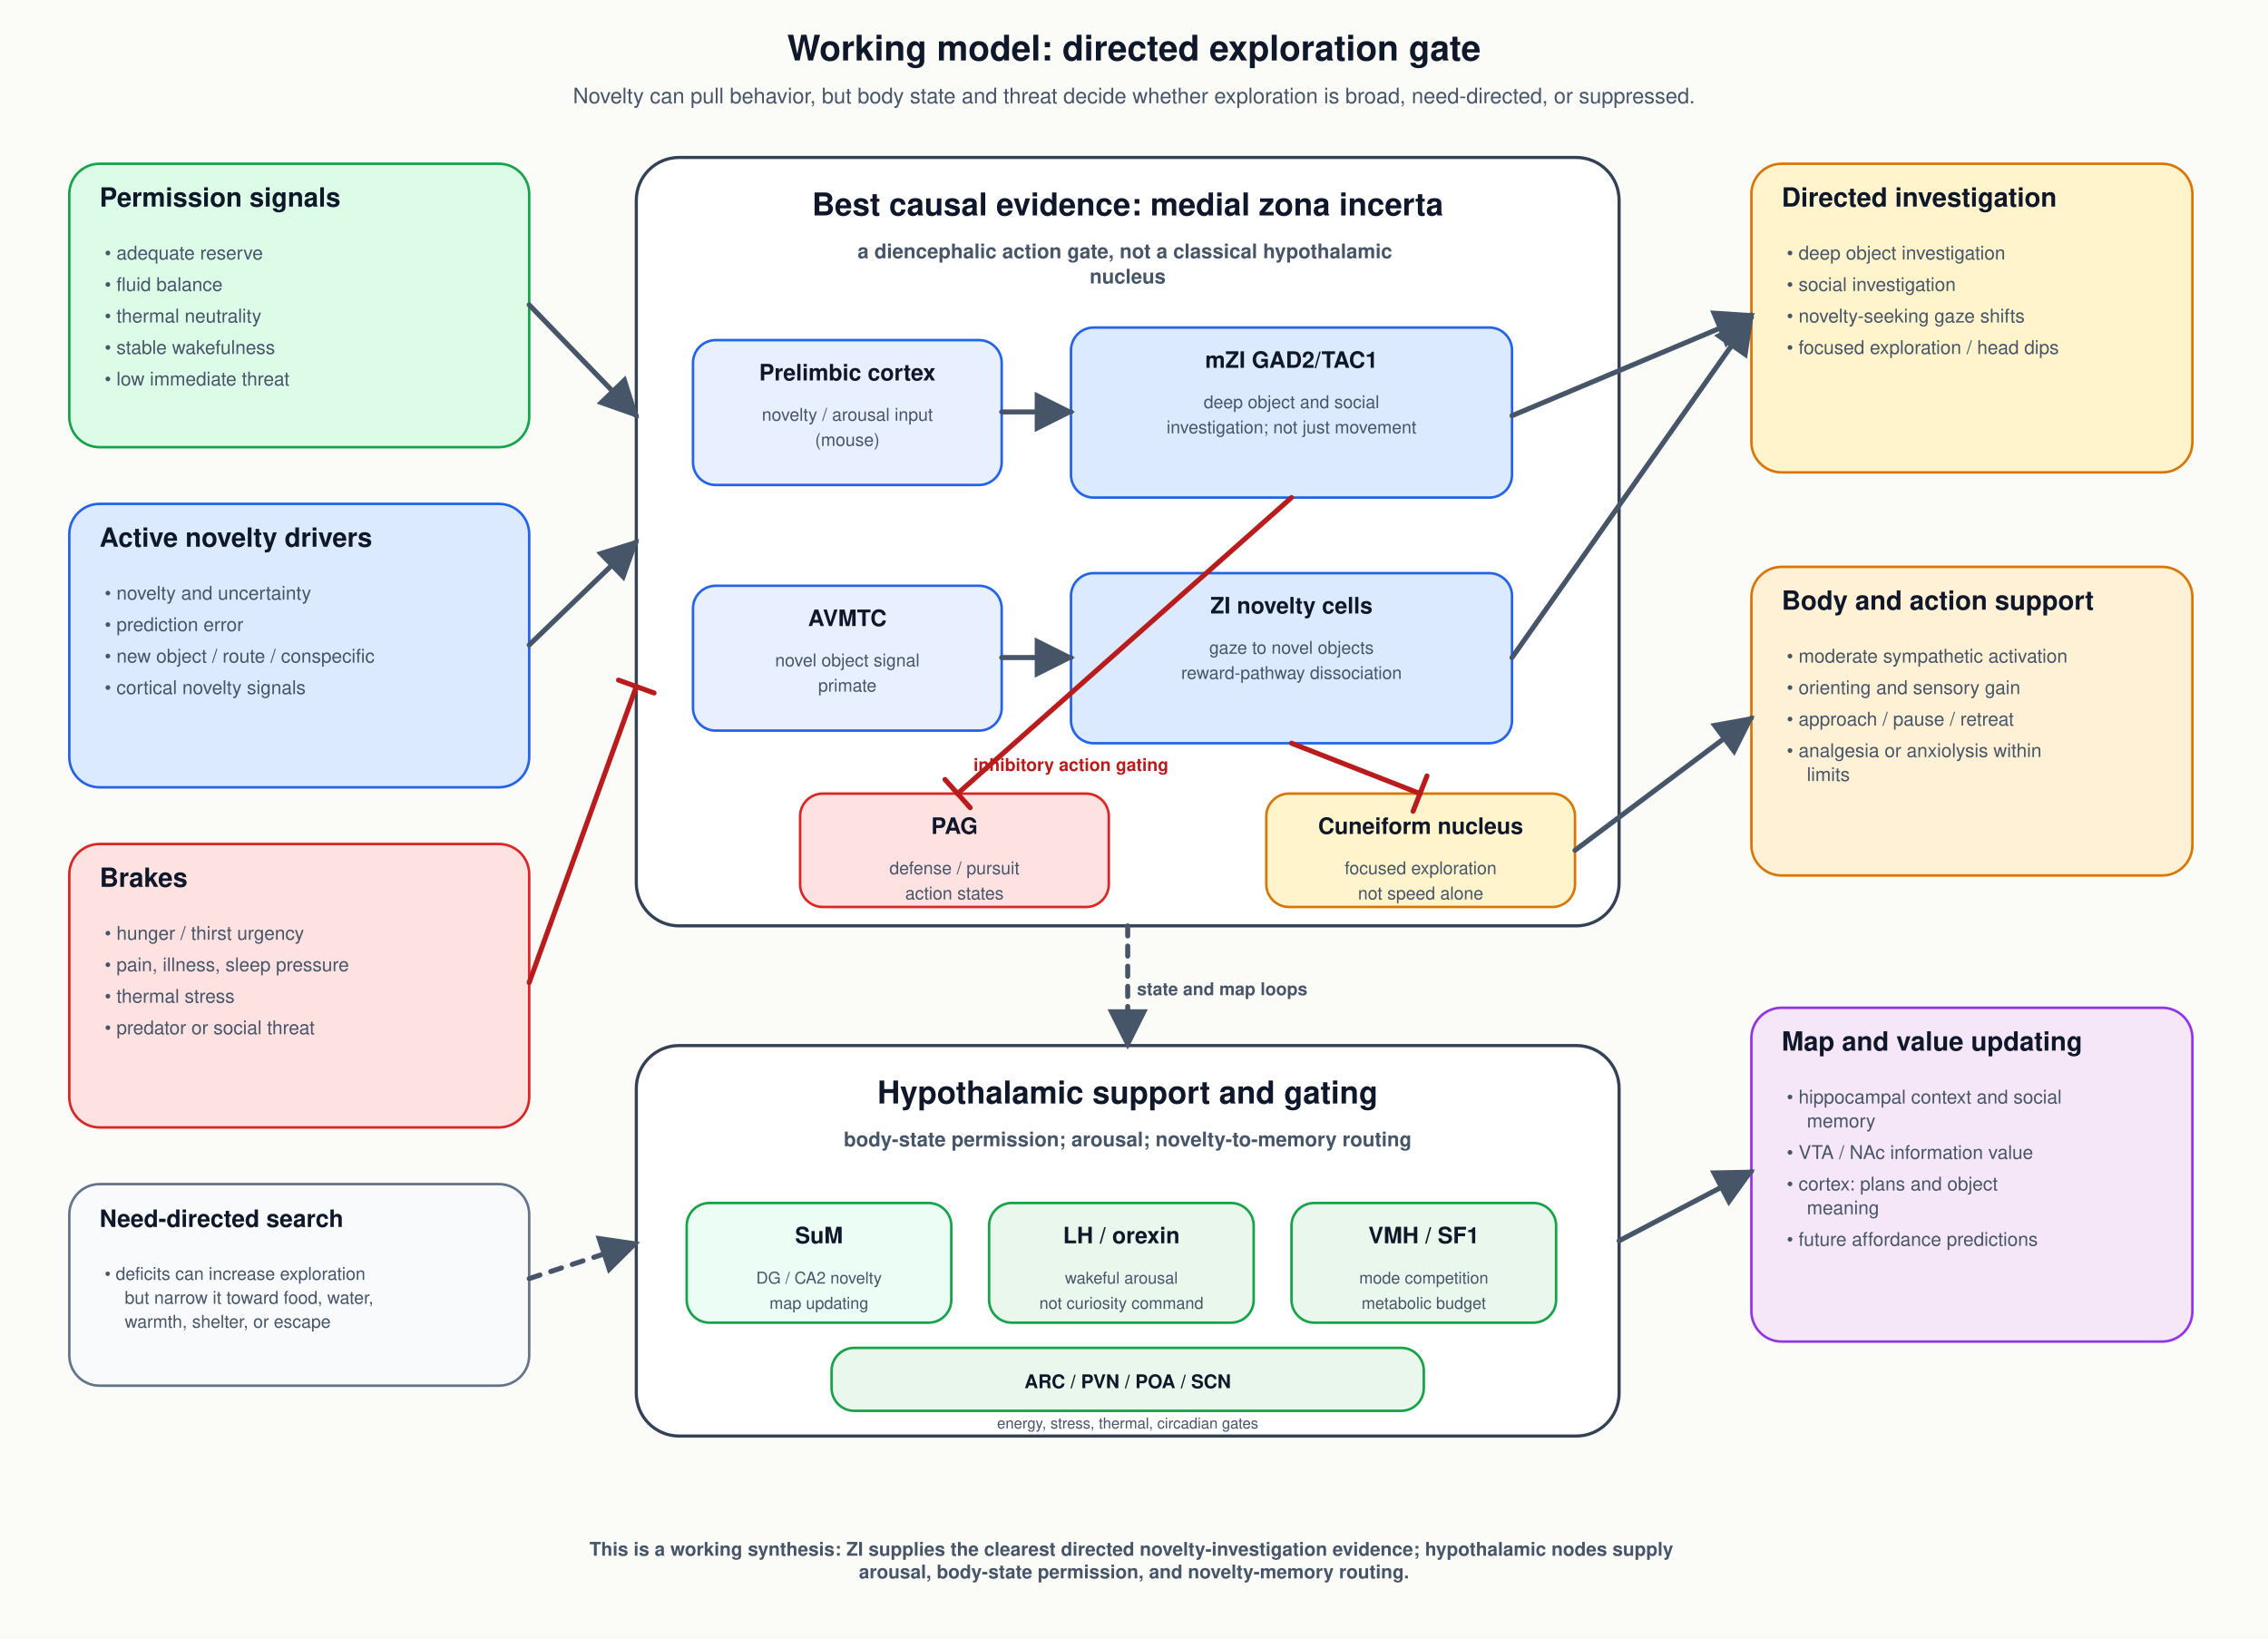
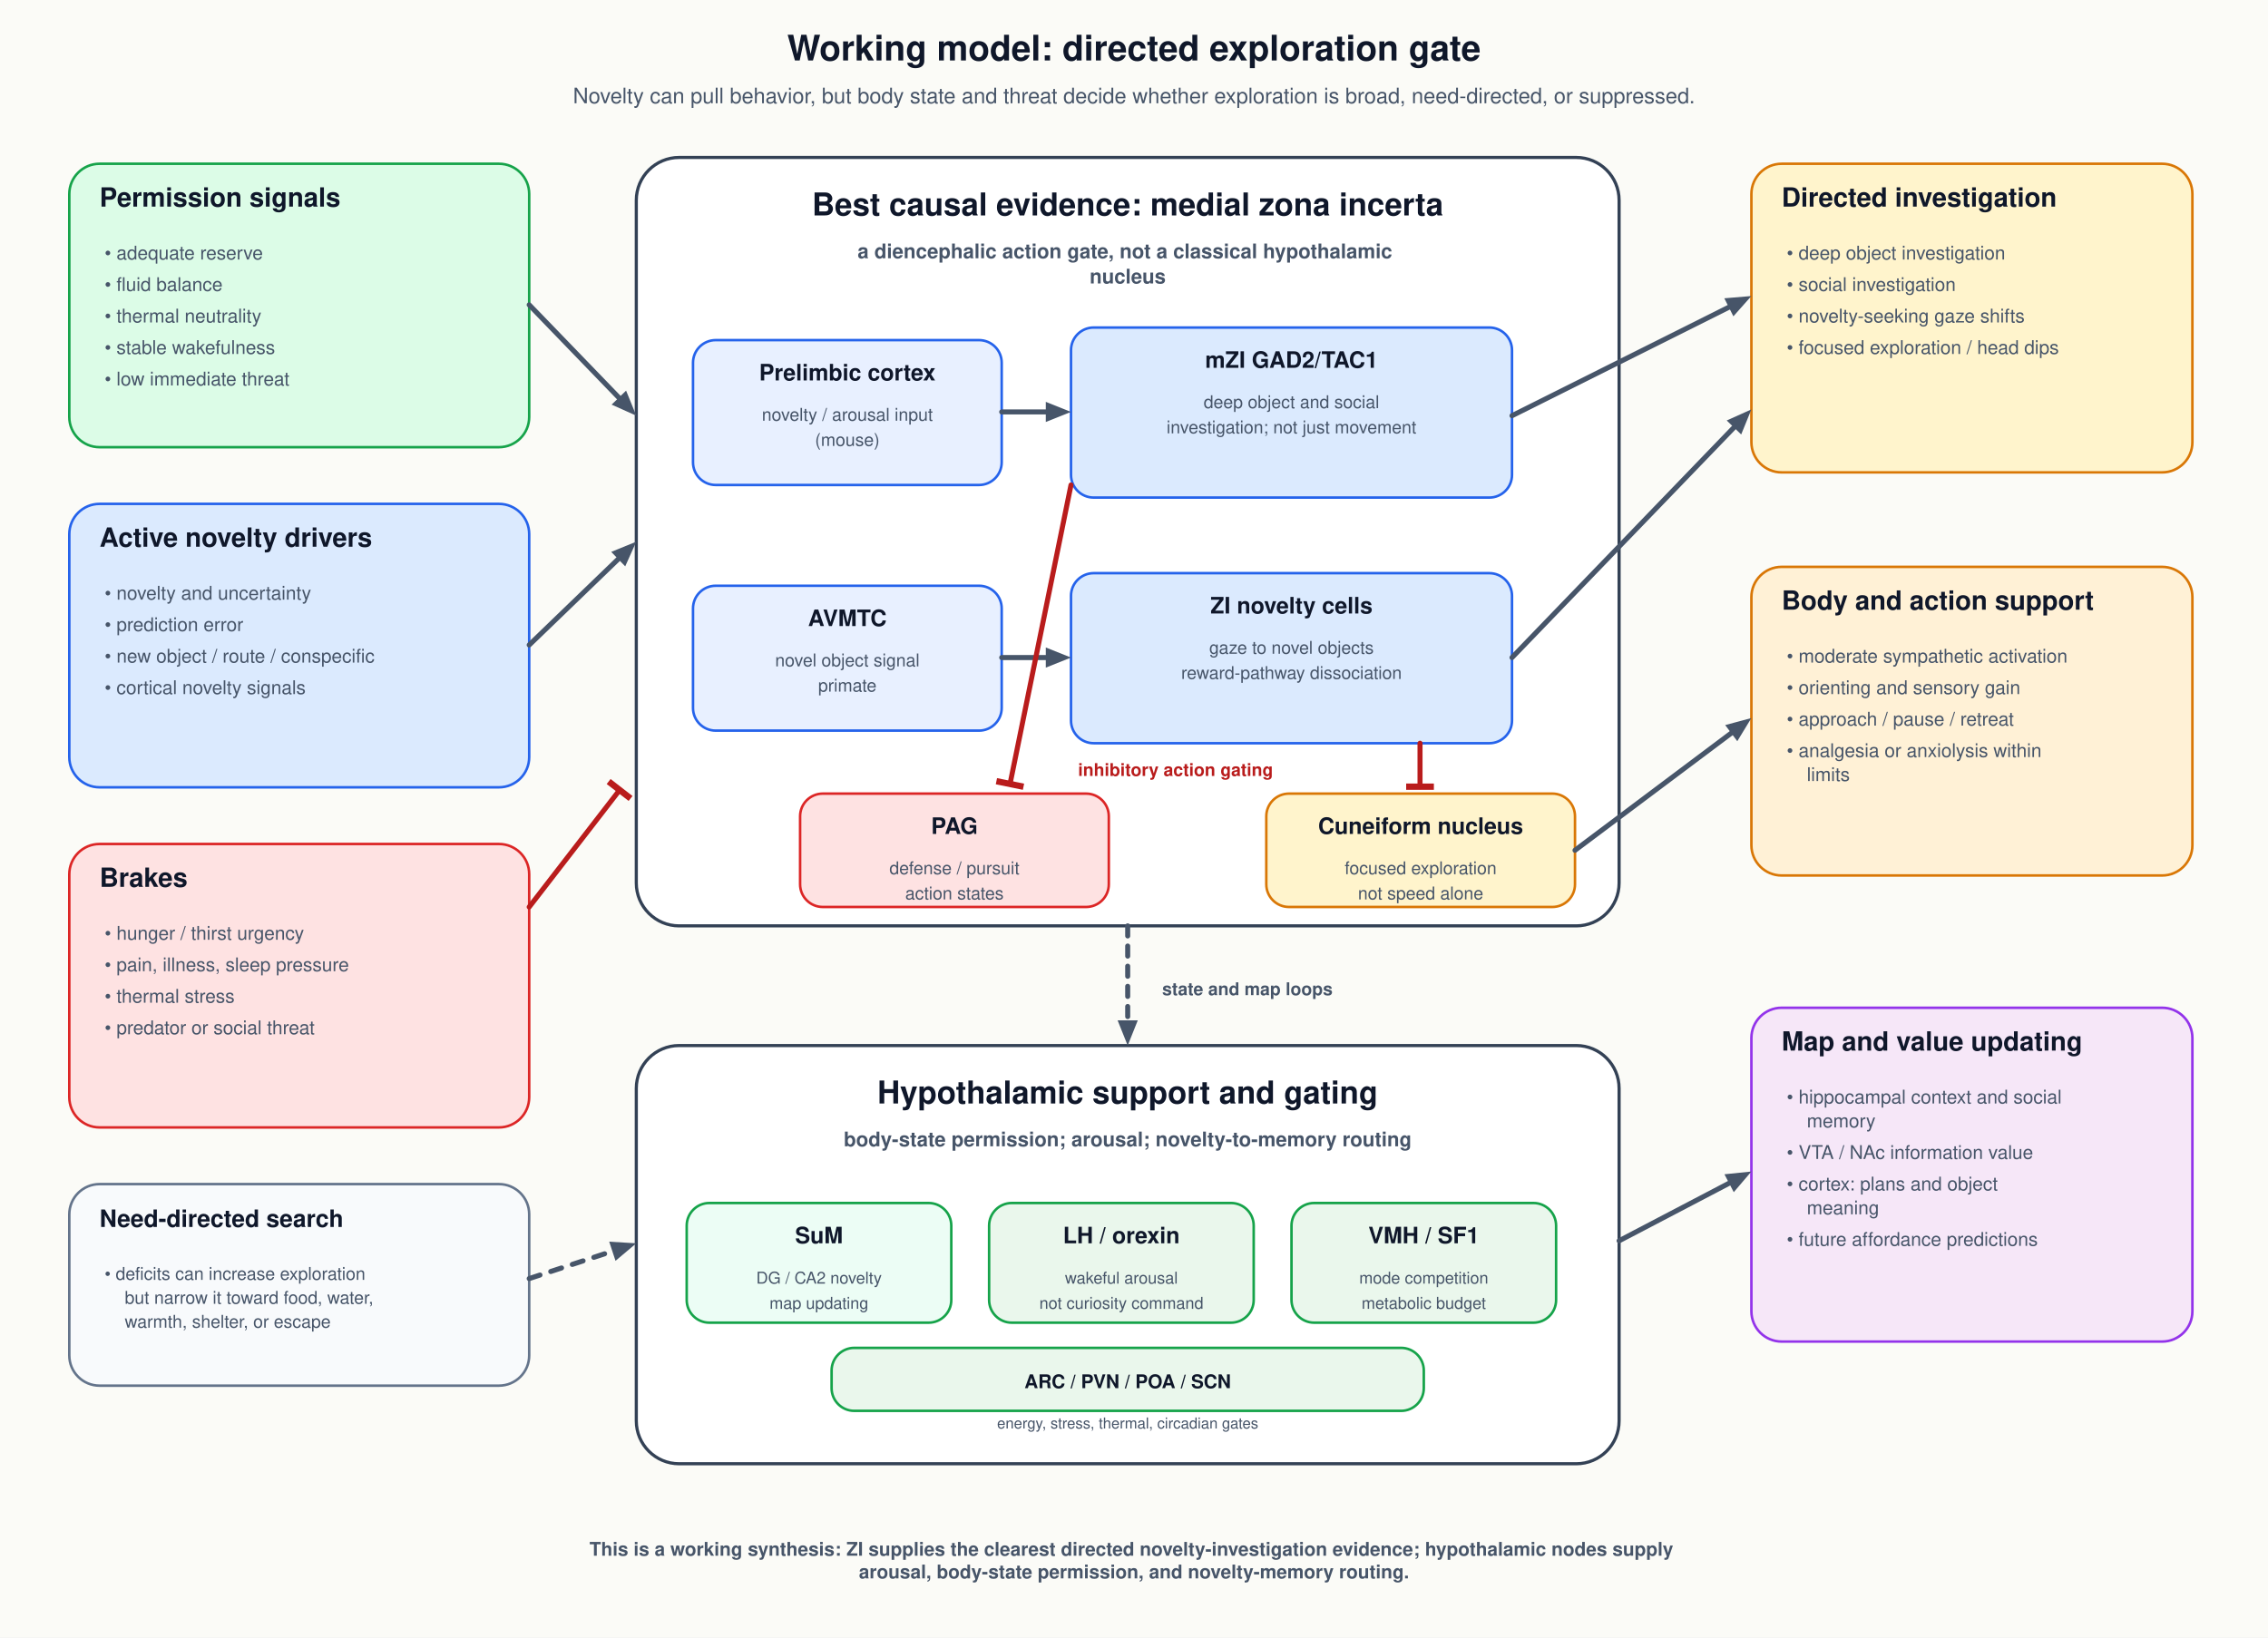
<svg xmlns="http://www.w3.org/2000/svg" width="1800" height="1300" viewBox="0 0 1800 1300" role="img" aria-labelledby="title desc">
-   <defs>
-     <marker id="arrow" viewBox="0 0 10 10" refX="9" refY="5" markerWidth="8" markerHeight="8" orient="auto-start-reverse">
-       <path d="M 0 0 L 10 5 L 0 10 z" fill="#475569" />
-     </marker>
-   </defs>
  <rect width="1800" height="1300" fill="#fbfbf7" />
  <text x="900.0" y="48" font-family="Aptos, Helvetica, Arial, sans-serif" font-size="28" font-weight="800" fill="#0f172a" text-anchor="middle">
    <tspan x="900.0" dy="0">Working model: directed exploration gate</tspan>
  </text>
  <text x="900.0" y="82" font-family="Aptos, Helvetica, Arial, sans-serif" font-size="17" font-weight="500" fill="#475569" text-anchor="middle">
    <tspan x="900.0" dy="0">Novelty can pull behavior, but body state and threat decide whether exploration is broad, need-directed, or suppressed.</tspan>
  </text>
  <rect x="55" y="130" width="365" height="225" rx="24" fill="#dcfce7" stroke="#16a34a" stroke-width="2" />
  <text x="79" y="164" font-family="Aptos, Helvetica, Arial, sans-serif" font-size="21" font-weight="800" fill="#0f172a" text-anchor="start">
    <tspan x="79" dy="0">Permission signals</tspan>
  </text>
  <text x="83" y="206" font-family="Aptos, Helvetica, Arial, sans-serif" font-size="15" fill="#475569" text-anchor="start">
    <tspan x="83" dy="0">• adequate reserve</tspan>
  </text>
  <text x="83" y="231" font-family="Aptos, Helvetica, Arial, sans-serif" font-size="15" fill="#475569" text-anchor="start">
    <tspan x="83" dy="0">• fluid balance</tspan>
  </text>
  <text x="83" y="256" font-family="Aptos, Helvetica, Arial, sans-serif" font-size="15" fill="#475569" text-anchor="start">
    <tspan x="83" dy="0">• thermal neutrality</tspan>
  </text>
  <text x="83" y="281" font-family="Aptos, Helvetica, Arial, sans-serif" font-size="15" fill="#475569" text-anchor="start">
    <tspan x="83" dy="0">• stable wakefulness</tspan>
  </text>
  <text x="83" y="306" font-family="Aptos, Helvetica, Arial, sans-serif" font-size="15" fill="#475569" text-anchor="start">
    <tspan x="83" dy="0">• low immediate threat</tspan>
  </text>
  <rect x="55" y="400" width="365" height="225" rx="24" fill="#dbeafe" stroke="#2563eb" stroke-width="2" />
  <text x="79" y="434" font-family="Aptos, Helvetica, Arial, sans-serif" font-size="21" font-weight="800" fill="#0f172a" text-anchor="start">
    <tspan x="79" dy="0">Active novelty drivers</tspan>
  </text>
  <text x="83" y="476" font-family="Aptos, Helvetica, Arial, sans-serif" font-size="15" fill="#475569" text-anchor="start">
    <tspan x="83" dy="0">• novelty and uncertainty</tspan>
  </text>
  <text x="83" y="501" font-family="Aptos, Helvetica, Arial, sans-serif" font-size="15" fill="#475569" text-anchor="start">
    <tspan x="83" dy="0">• prediction error</tspan>
  </text>
  <text x="83" y="526" font-family="Aptos, Helvetica, Arial, sans-serif" font-size="15" fill="#475569" text-anchor="start">
    <tspan x="83" dy="0">• new object / route / conspecific</tspan>
  </text>
  <text x="83" y="551" font-family="Aptos, Helvetica, Arial, sans-serif" font-size="15" fill="#475569" text-anchor="start">
    <tspan x="83" dy="0">• cortical novelty signals</tspan>
  </text>
  <rect x="55" y="670" width="365" height="225" rx="24" fill="#fee2e2" stroke="#dc2626" stroke-width="2" />
  <text x="79" y="704" font-family="Aptos, Helvetica, Arial, sans-serif" font-size="21" font-weight="800" fill="#0f172a" text-anchor="start">
    <tspan x="79" dy="0">Brakes</tspan>
  </text>
  <text x="83" y="746" font-family="Aptos, Helvetica, Arial, sans-serif" font-size="15" fill="#475569" text-anchor="start">
    <tspan x="83" dy="0">• hunger / thirst urgency</tspan>
  </text>
  <text x="83" y="771" font-family="Aptos, Helvetica, Arial, sans-serif" font-size="15" fill="#475569" text-anchor="start">
    <tspan x="83" dy="0">• pain, illness, sleep pressure</tspan>
  </text>
  <text x="83" y="796" font-family="Aptos, Helvetica, Arial, sans-serif" font-size="15" fill="#475569" text-anchor="start">
    <tspan x="83" dy="0">• thermal stress</tspan>
  </text>
  <text x="83" y="821" font-family="Aptos, Helvetica, Arial, sans-serif" font-size="15" fill="#475569" text-anchor="start">
    <tspan x="83" dy="0">• predator or social threat</tspan>
  </text>
  <rect x="55" y="940" width="365" height="160" rx="24" fill="#f8fafc" stroke="#64748b" stroke-width="2" />
  <text x="79" y="974" font-family="Aptos, Helvetica, Arial, sans-serif" font-size="19" font-weight="800" fill="#0f172a" text-anchor="start">
    <tspan x="79" dy="0">Need-directed search</tspan>
  </text>
  <text x="83" y="1016" font-family="Aptos, Helvetica, Arial, sans-serif" font-size="14" fill="#475569" text-anchor="start">
    <tspan x="83" dy="0">• deficits can increase exploration</tspan>
    <tspan x="99" dy="19">but narrow it toward food, water,</tspan>
    <tspan x="99" dy="19">warmth, shelter, or escape</tspan>
  </text>
  <rect x="505" y="125" width="780" height="610" rx="34" fill="#ffffff" stroke="#334155" stroke-width="2.5" />
  <text x="895" y="171" font-family="Aptos, Helvetica, Arial, sans-serif" font-size="25" font-weight="800" fill="#0f172a" text-anchor="middle">
    <tspan x="895" dy="0">Best causal evidence: medial zona incerta</tspan>
  </text>
  <text x="895" y="205" font-family="Aptos, Helvetica, Arial, sans-serif" font-size="16" font-weight="650" fill="#475569" text-anchor="middle">
    <tspan x="895" dy="0">a diencephalic action gate, not a classical hypothalamic</tspan>
    <tspan x="895" dy="20">nucleus</tspan>
  </text>
  <rect x="550" y="270" width="245" height="115" rx="18" fill="#e8f0ff" stroke="#2563eb" stroke-width="2" />
  <text x="672.5" y="302" font-family="Aptos, Helvetica, Arial, sans-serif" font-size="18" font-weight="800" fill="#0f172a" text-anchor="middle">
    <tspan x="672.5" dy="0">Prelimbic cortex</tspan>
  </text>
  <text x="672.5" y="334" font-family="Aptos, Helvetica, Arial, sans-serif" font-size="14" font-weight="500" fill="#475569" text-anchor="middle">
    <tspan x="672.5" dy="0">novelty / arousal input</tspan>
  </text>
  <text x="672.5" y="354" font-family="Aptos, Helvetica, Arial, sans-serif" font-size="14" font-weight="500" fill="#475569" text-anchor="middle">
    <tspan x="672.5" dy="0">(mouse)</tspan>
  </text>
  <rect x="850" y="260" width="350" height="135" rx="18" fill="#dbeafe" stroke="#2563eb" stroke-width="2" />
  <text x="1025.0" y="292" font-family="Aptos, Helvetica, Arial, sans-serif" font-size="18" font-weight="800" fill="#0f172a" text-anchor="middle">
    <tspan x="1025.0" dy="0">mZI GAD2/TAC1</tspan>
  </text>
  <text x="1025.0" y="324" font-family="Aptos, Helvetica, Arial, sans-serif" font-size="14" font-weight="500" fill="#475569" text-anchor="middle">
    <tspan x="1025.0" dy="0">deep object and social</tspan>
  </text>
  <text x="1025.0" y="344" font-family="Aptos, Helvetica, Arial, sans-serif" font-size="14" font-weight="500" fill="#475569" text-anchor="middle">
    <tspan x="1025.0" dy="0">investigation; not just movement</tspan>
  </text>
  <rect x="550" y="465" width="245" height="115" rx="18" fill="#e8f0ff" stroke="#2563eb" stroke-width="2" />
  <text x="672.5" y="497" font-family="Aptos, Helvetica, Arial, sans-serif" font-size="18" font-weight="800" fill="#0f172a" text-anchor="middle">
    <tspan x="672.5" dy="0">AVMTC</tspan>
  </text>
  <text x="672.5" y="529" font-family="Aptos, Helvetica, Arial, sans-serif" font-size="14" font-weight="500" fill="#475569" text-anchor="middle">
    <tspan x="672.5" dy="0">novel object signal</tspan>
  </text>
  <text x="672.5" y="549" font-family="Aptos, Helvetica, Arial, sans-serif" font-size="14" font-weight="500" fill="#475569" text-anchor="middle">
    <tspan x="672.5" dy="0">primate</tspan>
  </text>
  <rect x="850" y="455" width="350" height="135" rx="18" fill="#dbeafe" stroke="#2563eb" stroke-width="2" />
  <text x="1025.0" y="487" font-family="Aptos, Helvetica, Arial, sans-serif" font-size="18" font-weight="800" fill="#0f172a" text-anchor="middle">
    <tspan x="1025.0" dy="0">ZI novelty cells</tspan>
  </text>
  <text x="1025.0" y="519" font-family="Aptos, Helvetica, Arial, sans-serif" font-size="14" font-weight="500" fill="#475569" text-anchor="middle">
    <tspan x="1025.0" dy="0">gaze to novel objects</tspan>
  </text>
  <text x="1025.0" y="539" font-family="Aptos, Helvetica, Arial, sans-serif" font-size="14" font-weight="500" fill="#475569" text-anchor="middle">
    <tspan x="1025.0" dy="0">reward-pathway dissociation</tspan>
  </text>
  <rect x="635" y="630" width="245" height="90" rx="18" fill="#fee2e2" stroke="#dc2626" stroke-width="2" />
  <text x="757.5" y="662" font-family="Aptos, Helvetica, Arial, sans-serif" font-size="18" font-weight="800" fill="#0f172a" text-anchor="middle">
    <tspan x="757.5" dy="0">PAG</tspan>
  </text>
  <text x="757.5" y="694" font-family="Aptos, Helvetica, Arial, sans-serif" font-size="14" font-weight="500" fill="#475569" text-anchor="middle">
    <tspan x="757.5" dy="0">defense / pursuit</tspan>
  </text>
  <text x="757.5" y="714" font-family="Aptos, Helvetica, Arial, sans-serif" font-size="14" font-weight="500" fill="#475569" text-anchor="middle">
    <tspan x="757.5" dy="0">action states</tspan>
  </text>
  <rect x="1005" y="630" width="245" height="90" rx="18" fill="#fff4cc" stroke="#d97706" stroke-width="2" />
  <text x="1127.5" y="662" font-family="Aptos, Helvetica, Arial, sans-serif" font-size="18" font-weight="800" fill="#0f172a" text-anchor="middle">
    <tspan x="1127.5" dy="0">Cuneiform nucleus</tspan>
  </text>
  <text x="1127.5" y="694" font-family="Aptos, Helvetica, Arial, sans-serif" font-size="14" font-weight="500" fill="#475569" text-anchor="middle">
    <tspan x="1127.5" dy="0">focused exploration</tspan>
  </text>
  <text x="1127.5" y="714" font-family="Aptos, Helvetica, Arial, sans-serif" font-size="14" font-weight="500" fill="#475569" text-anchor="middle">
    <tspan x="1127.5" dy="0">not speed alone</tspan>
  </text>
-   <line x1="795" y1="327" x2="850" y2="327" stroke="#475569" stroke-width="4" stroke-linecap="round" marker-end="url(#arrow)" />
-   <line x1="795" y1="522" x2="850" y2="522" stroke="#475569" stroke-width="4" stroke-linecap="round" marker-end="url(#arrow)" />
-   <line x1="1025" y1="395" x2="760" y2="630" stroke="#b91c1c" stroke-width="4" stroke-linecap="round" />
-   <line x1="750.0" y1="618.8" x2="770.0" y2="641.2" stroke="#b91c1c" stroke-width="4" stroke-linecap="round" />
-   <line x1="1025" y1="590" x2="1127" y2="630" stroke="#b91c1c" stroke-width="4" stroke-linecap="round" />
-   <line x1="1121.5" y1="644.0" x2="1132.5" y2="616.0" stroke="#b91c1c" stroke-width="4" stroke-linecap="round" />
-   <text x="850" y="612" font-family="Aptos, Helvetica, Arial, sans-serif" font-size="14" font-weight="800" fill="#b91c1c" text-anchor="middle">
-     <tspan x="850" dy="0">inhibitory action gating</tspan>
-   </text>
-   <rect x="505" y="830" width="780" height="310" rx="34" fill="#ffffff" stroke="#334155" stroke-width="2.5" />
+   <line x1="795" y1="327" x2="830" y2="327" stroke="#475569" stroke-width="4" stroke-linecap="round" />
+   <polygon points="850,327 830,335 830,319" fill="#475569" />
+   <line x1="795" y1="522" x2="830" y2="522" stroke="#475569" stroke-width="4" stroke-linecap="round" />
+   <polygon points="850,522 830,530 830,514" fill="#475569" />
+   <line x1="850" y1="385" x2="801.6" y2="622.4" stroke="#b91c1c" stroke-width="4" stroke-linecap="round" />
+   <polygon points="791.3,617.7 790.3,622.6 811.8,627 812.8,622.1" fill="#b91c1c" />
+   <line x1="1127" y1="590" x2="1127" y2="624.5" stroke="#b91c1c" stroke-width="4" stroke-linecap="round" />
+   <polygon points="1116,622 1116,627 1138,627 1138,622" fill="#b91c1c" />
+   <text x="933" y="616" font-family="Aptos, Helvetica, Arial, sans-serif" font-size="14" font-weight="800" fill="#b91c1c" text-anchor="middle">
+     <tspan x="933" dy="0">inhibitory action gating</tspan>
+   </text>
+   <rect x="505" y="830" width="780" height="332" rx="34" fill="#ffffff" stroke="#334155" stroke-width="2.5" />
  <text x="895" y="876" font-family="Aptos, Helvetica, Arial, sans-serif" font-size="25" font-weight="800" fill="#0f172a" text-anchor="middle">
    <tspan x="895" dy="0">Hypothalamic support and gating</tspan>
  </text>
  <text x="895" y="910" font-family="Aptos, Helvetica, Arial, sans-serif" font-size="16" font-weight="650" fill="#475569" text-anchor="middle">
    <tspan x="895" dy="0">body-state permission; arousal; novelty-to-memory routing</tspan>
  </text>
  <rect x="545" y="955" width="210" height="95" rx="18" fill="#ecfdf5" stroke="#16a34a" stroke-width="2" />
  <text x="650.0" y="987" font-family="Aptos, Helvetica, Arial, sans-serif" font-size="18" font-weight="800" fill="#0f172a" text-anchor="middle">
    <tspan x="650.0" dy="0">SuM</tspan>
  </text>
  <text x="650.0" y="1019" font-family="Aptos, Helvetica, Arial, sans-serif" font-size="13" font-weight="500" fill="#475569" text-anchor="middle">
    <tspan x="650.0" dy="0">DG / CA2 novelty</tspan>
  </text>
  <text x="650.0" y="1039" font-family="Aptos, Helvetica, Arial, sans-serif" font-size="13" font-weight="500" fill="#475569" text-anchor="middle">
    <tspan x="650.0" dy="0">map updating</tspan>
  </text>
  <rect x="785" y="955" width="210" height="95" rx="18" fill="#eaf7ec" stroke="#16a34a" stroke-width="2" />
  <text x="890.0" y="987" font-family="Aptos, Helvetica, Arial, sans-serif" font-size="18" font-weight="800" fill="#0f172a" text-anchor="middle">
    <tspan x="890.0" dy="0">LH / orexin</tspan>
  </text>
  <text x="890.0" y="1019" font-family="Aptos, Helvetica, Arial, sans-serif" font-size="13" font-weight="500" fill="#475569" text-anchor="middle">
    <tspan x="890.0" dy="0">wakeful arousal</tspan>
  </text>
  <text x="890.0" y="1039" font-family="Aptos, Helvetica, Arial, sans-serif" font-size="13" font-weight="500" fill="#475569" text-anchor="middle">
    <tspan x="890.0" dy="0">not curiosity command</tspan>
  </text>
  <rect x="1025" y="955" width="210" height="95" rx="18" fill="#eaf7ec" stroke="#16a34a" stroke-width="2" />
  <text x="1130.0" y="987" font-family="Aptos, Helvetica, Arial, sans-serif" font-size="18" font-weight="800" fill="#0f172a" text-anchor="middle">
    <tspan x="1130.0" dy="0">VMH / SF1</tspan>
  </text>
  <text x="1130.0" y="1019" font-family="Aptos, Helvetica, Arial, sans-serif" font-size="13" font-weight="500" fill="#475569" text-anchor="middle">
    <tspan x="1130.0" dy="0">mode competition</tspan>
  </text>
  <text x="1130.0" y="1039" font-family="Aptos, Helvetica, Arial, sans-serif" font-size="13" font-weight="500" fill="#475569" text-anchor="middle">
    <tspan x="1130.0" dy="0">metabolic budget</tspan>
  </text>
  <rect x="660" y="1070" width="470" height="50" rx="18" fill="#eaf7ec" stroke="#16a34a" stroke-width="2" />
  <text x="895.0" y="1102" font-family="Aptos, Helvetica, Arial, sans-serif" font-size="15" font-weight="800" fill="#0f172a" text-anchor="middle">
    <tspan x="895.0" dy="0">ARC / PVN / POA / SCN</tspan>
  </text>
  <text x="895.0" y="1134" font-family="Aptos, Helvetica, Arial, sans-serif" font-size="12" font-weight="500" fill="#475569" text-anchor="middle">
    <tspan x="895.0" dy="0">energy, stress, thermal, circadian gates</tspan>
  </text>
  <rect x="1390" y="130" width="350" height="245" rx="24" fill="#fff4cc" stroke="#d97706" stroke-width="2" />
  <text x="1414" y="164" font-family="Aptos, Helvetica, Arial, sans-serif" font-size="21" font-weight="800" fill="#0f172a" text-anchor="start">
    <tspan x="1414" dy="0">Directed investigation</tspan>
  </text>
  <text x="1418" y="206" font-family="Aptos, Helvetica, Arial, sans-serif" font-size="15" fill="#475569" text-anchor="start">
    <tspan x="1418" dy="0">• deep object investigation</tspan>
  </text>
  <text x="1418" y="231" font-family="Aptos, Helvetica, Arial, sans-serif" font-size="15" fill="#475569" text-anchor="start">
    <tspan x="1418" dy="0">• social investigation</tspan>
  </text>
  <text x="1418" y="256" font-family="Aptos, Helvetica, Arial, sans-serif" font-size="15" fill="#475569" text-anchor="start">
    <tspan x="1418" dy="0">• novelty-seeking gaze shifts</tspan>
  </text>
  <text x="1418" y="281" font-family="Aptos, Helvetica, Arial, sans-serif" font-size="15" fill="#475569" text-anchor="start">
    <tspan x="1418" dy="0">• focused exploration / head dips</tspan>
  </text>
  <rect x="1390" y="450" width="350" height="245" rx="24" fill="#fff1d6" stroke="#d97706" stroke-width="2" />
  <text x="1414" y="484" font-family="Aptos, Helvetica, Arial, sans-serif" font-size="21" font-weight="800" fill="#0f172a" text-anchor="start">
    <tspan x="1414" dy="0">Body and action support</tspan>
  </text>
  <text x="1418" y="526" font-family="Aptos, Helvetica, Arial, sans-serif" font-size="15" fill="#475569" text-anchor="start">
    <tspan x="1418" dy="0">• moderate sympathetic activation</tspan>
  </text>
  <text x="1418" y="551" font-family="Aptos, Helvetica, Arial, sans-serif" font-size="15" fill="#475569" text-anchor="start">
    <tspan x="1418" dy="0">• orienting and sensory gain</tspan>
  </text>
  <text x="1418" y="576" font-family="Aptos, Helvetica, Arial, sans-serif" font-size="15" fill="#475569" text-anchor="start">
    <tspan x="1418" dy="0">• approach / pause / retreat</tspan>
  </text>
  <text x="1418" y="601" font-family="Aptos, Helvetica, Arial, sans-serif" font-size="15" fill="#475569" text-anchor="start">
    <tspan x="1418" dy="0">• analgesia or anxiolysis within</tspan>
    <tspan x="1434" dy="19">limits</tspan>
  </text>
  <rect x="1390" y="800" width="350" height="265" rx="24" fill="#f6e7f8" stroke="#9333ea" stroke-width="2" />
  <text x="1414" y="834" font-family="Aptos, Helvetica, Arial, sans-serif" font-size="21" font-weight="800" fill="#0f172a" text-anchor="start">
    <tspan x="1414" dy="0">Map and value updating</tspan>
  </text>
  <text x="1418" y="876" font-family="Aptos, Helvetica, Arial, sans-serif" font-size="15" fill="#475569" text-anchor="start">
    <tspan x="1418" dy="0">• hippocampal context and social</tspan>
    <tspan x="1434" dy="19">memory</tspan>
  </text>
  <text x="1418" y="920" font-family="Aptos, Helvetica, Arial, sans-serif" font-size="15" fill="#475569" text-anchor="start">
    <tspan x="1418" dy="0">• VTA / NAc information value</tspan>
  </text>
  <text x="1418" y="945" font-family="Aptos, Helvetica, Arial, sans-serif" font-size="15" fill="#475569" text-anchor="start">
    <tspan x="1418" dy="0">• cortex: plans and object</tspan>
    <tspan x="1434" dy="19">meaning</tspan>
  </text>
  <text x="1418" y="989" font-family="Aptos, Helvetica, Arial, sans-serif" font-size="15" fill="#475569" text-anchor="start">
    <tspan x="1418" dy="0">• future affordance predictions</tspan>
  </text>
-   <line x1="420" y1="242" x2="505" y2="330" stroke="#475569" stroke-width="4" stroke-linecap="round" marker-end="url(#arrow)" />
-   <line x1="420" y1="512" x2="505" y2="430" stroke="#475569" stroke-width="4" stroke-linecap="round" marker-end="url(#arrow)" />
-   <line x1="420" y1="780" x2="505" y2="545" stroke="#b91c1c" stroke-width="4" stroke-linecap="round" />
-   <line x1="519.1" y1="550.1" x2="490.9" y2="539.9" stroke="#b91c1c" stroke-width="4" stroke-linecap="round" />
-   <line x1="420" y1="1015" x2="505" y2="987" stroke="#475569" stroke-width="4" stroke-linecap="round" stroke-dasharray="9 9" marker-end="url(#arrow)" />
-   <line x1="1200" y1="330" x2="1390" y2="250" stroke="#475569" stroke-width="4" stroke-linecap="round" marker-end="url(#arrow)" />
-   <line x1="1200" y1="522" x2="1390" y2="252" stroke="#475569" stroke-width="4" stroke-linecap="round" marker-end="url(#arrow)" />
-   <line x1="1250" y1="675" x2="1390" y2="570" stroke="#475569" stroke-width="4" stroke-linecap="round" marker-end="url(#arrow)" />
-   <line x1="1285" y1="985" x2="1390" y2="930" stroke="#475569" stroke-width="4" stroke-linecap="round" marker-end="url(#arrow)" />
-   <line x1="895" y1="735" x2="895" y2="830" stroke="#475569" stroke-width="4" stroke-linecap="round" stroke-dasharray="8 8" marker-end="url(#arrow)" />
-   <text x="970" y="790" font-family="Aptos, Helvetica, Arial, sans-serif" font-size="14" font-weight="700" fill="#475569" text-anchor="middle">
-     <tspan x="970" dy="0">state and map loops</tspan>
+   <line x1="420" y1="242" x2="491.1" y2="315.6" stroke="#475569" stroke-width="4" stroke-linecap="round" />
+   <polygon points="505,330 485.4,321.2 496.9,310.1" fill="#475569" />
+   <line x1="420" y1="512" x2="490.6" y2="443.9" stroke="#475569" stroke-width="4" stroke-linecap="round" />
+   <polygon points="505,430 496.2,449.6 485.1,438.1" fill="#475569" />
+   <line x1="420" y1="720" x2="491.8" y2="627.1" stroke="#b91c1c" stroke-width="4" stroke-linecap="round" />
+   <polygon points="498.9,635.8 502,631.9 484.6,618.4 481.5,622.4" fill="#b91c1c" />
+   <line x1="420" y1="1015" x2="486" y2="993.3" stroke="#475569" stroke-width="4" stroke-linecap="round" stroke-dasharray="9 9" />
+   <polygon points="505,987 488.5,1000.9 483.5,985.7" fill="#475569" />
+   <line x1="1200" y1="330" x2="1372.1" y2="243.9" stroke="#475569" stroke-width="4" stroke-linecap="round" />
+   <polygon points="1390,235 1375.7,251.1 1368.5,236.8" fill="#475569" />
+   <line x1="1200" y1="522" x2="1376.1" y2="339.4" stroke="#475569" stroke-width="4" stroke-linecap="round" />
+   <polygon points="1390,325 1381.9,344.9 1370.4,333.8" fill="#475569" />
+   <line x1="1250" y1="675" x2="1374" y2="582" stroke="#475569" stroke-width="4" stroke-linecap="round" />
+   <polygon points="1390,570 1378.8,588.4 1369.2,575.6" fill="#475569" />
+   <line x1="1285" y1="985" x2="1372.3" y2="939.3" stroke="#475569" stroke-width="4" stroke-linecap="round" />
+   <polygon points="1390,930 1376,946.4 1368.6,932.2" fill="#475569" />
+   <line x1="895" y1="735" x2="895" y2="810" stroke="#475569" stroke-width="4" stroke-linecap="round" stroke-dasharray="8 8" />
+   <polygon points="895,830 887,810 903,810" fill="#475569" />
+   <text x="990" y="790" font-family="Aptos, Helvetica, Arial, sans-serif" font-size="14" font-weight="700" fill="#475569" text-anchor="middle">
+     <tspan x="990" dy="0">state and map loops</tspan>
  </text>
  <text x="900" y="1235" font-family="Aptos, Helvetica, Arial, sans-serif" font-size="15" font-weight="600" fill="#475569" text-anchor="middle">
    <tspan x="900" dy="0">This is a working synthesis: ZI supplies the clearest directed novelty-investigation evidence; hypothalamic nodes supply</tspan>
    <tspan x="900" dy="18">arousal, body-state permission, and novelty-memory routing.</tspan>
  </text>
</svg>
